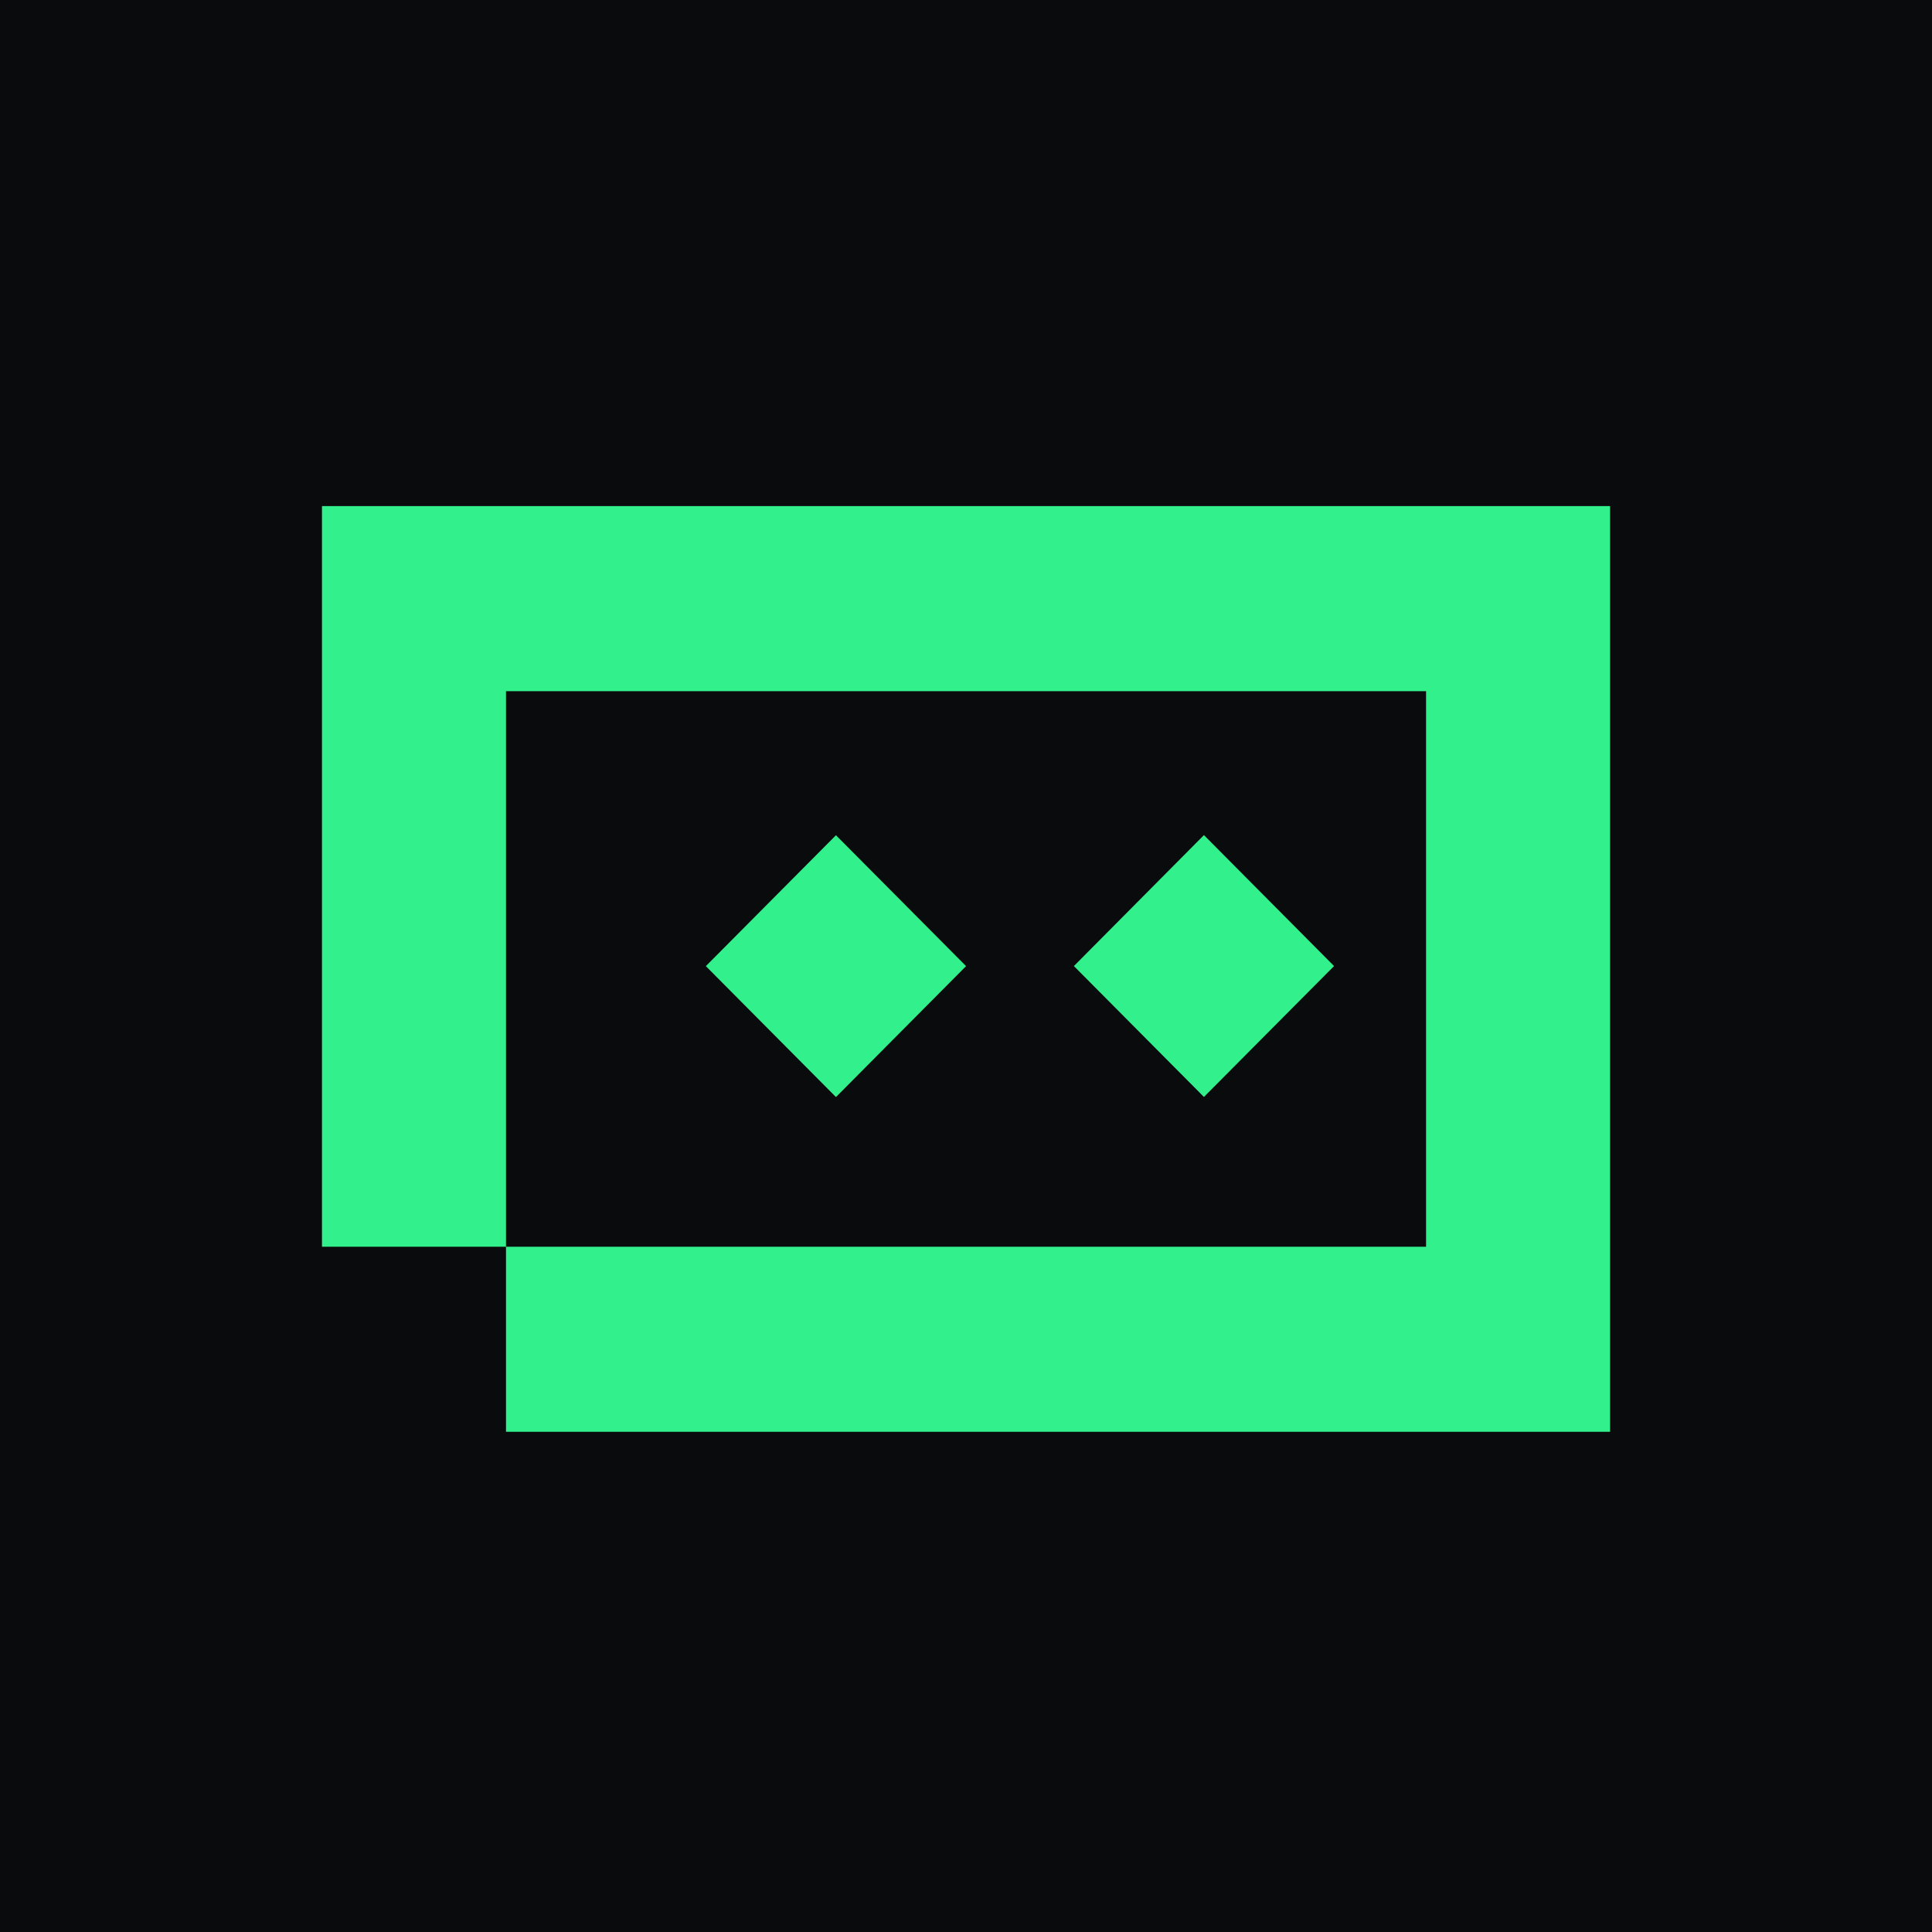
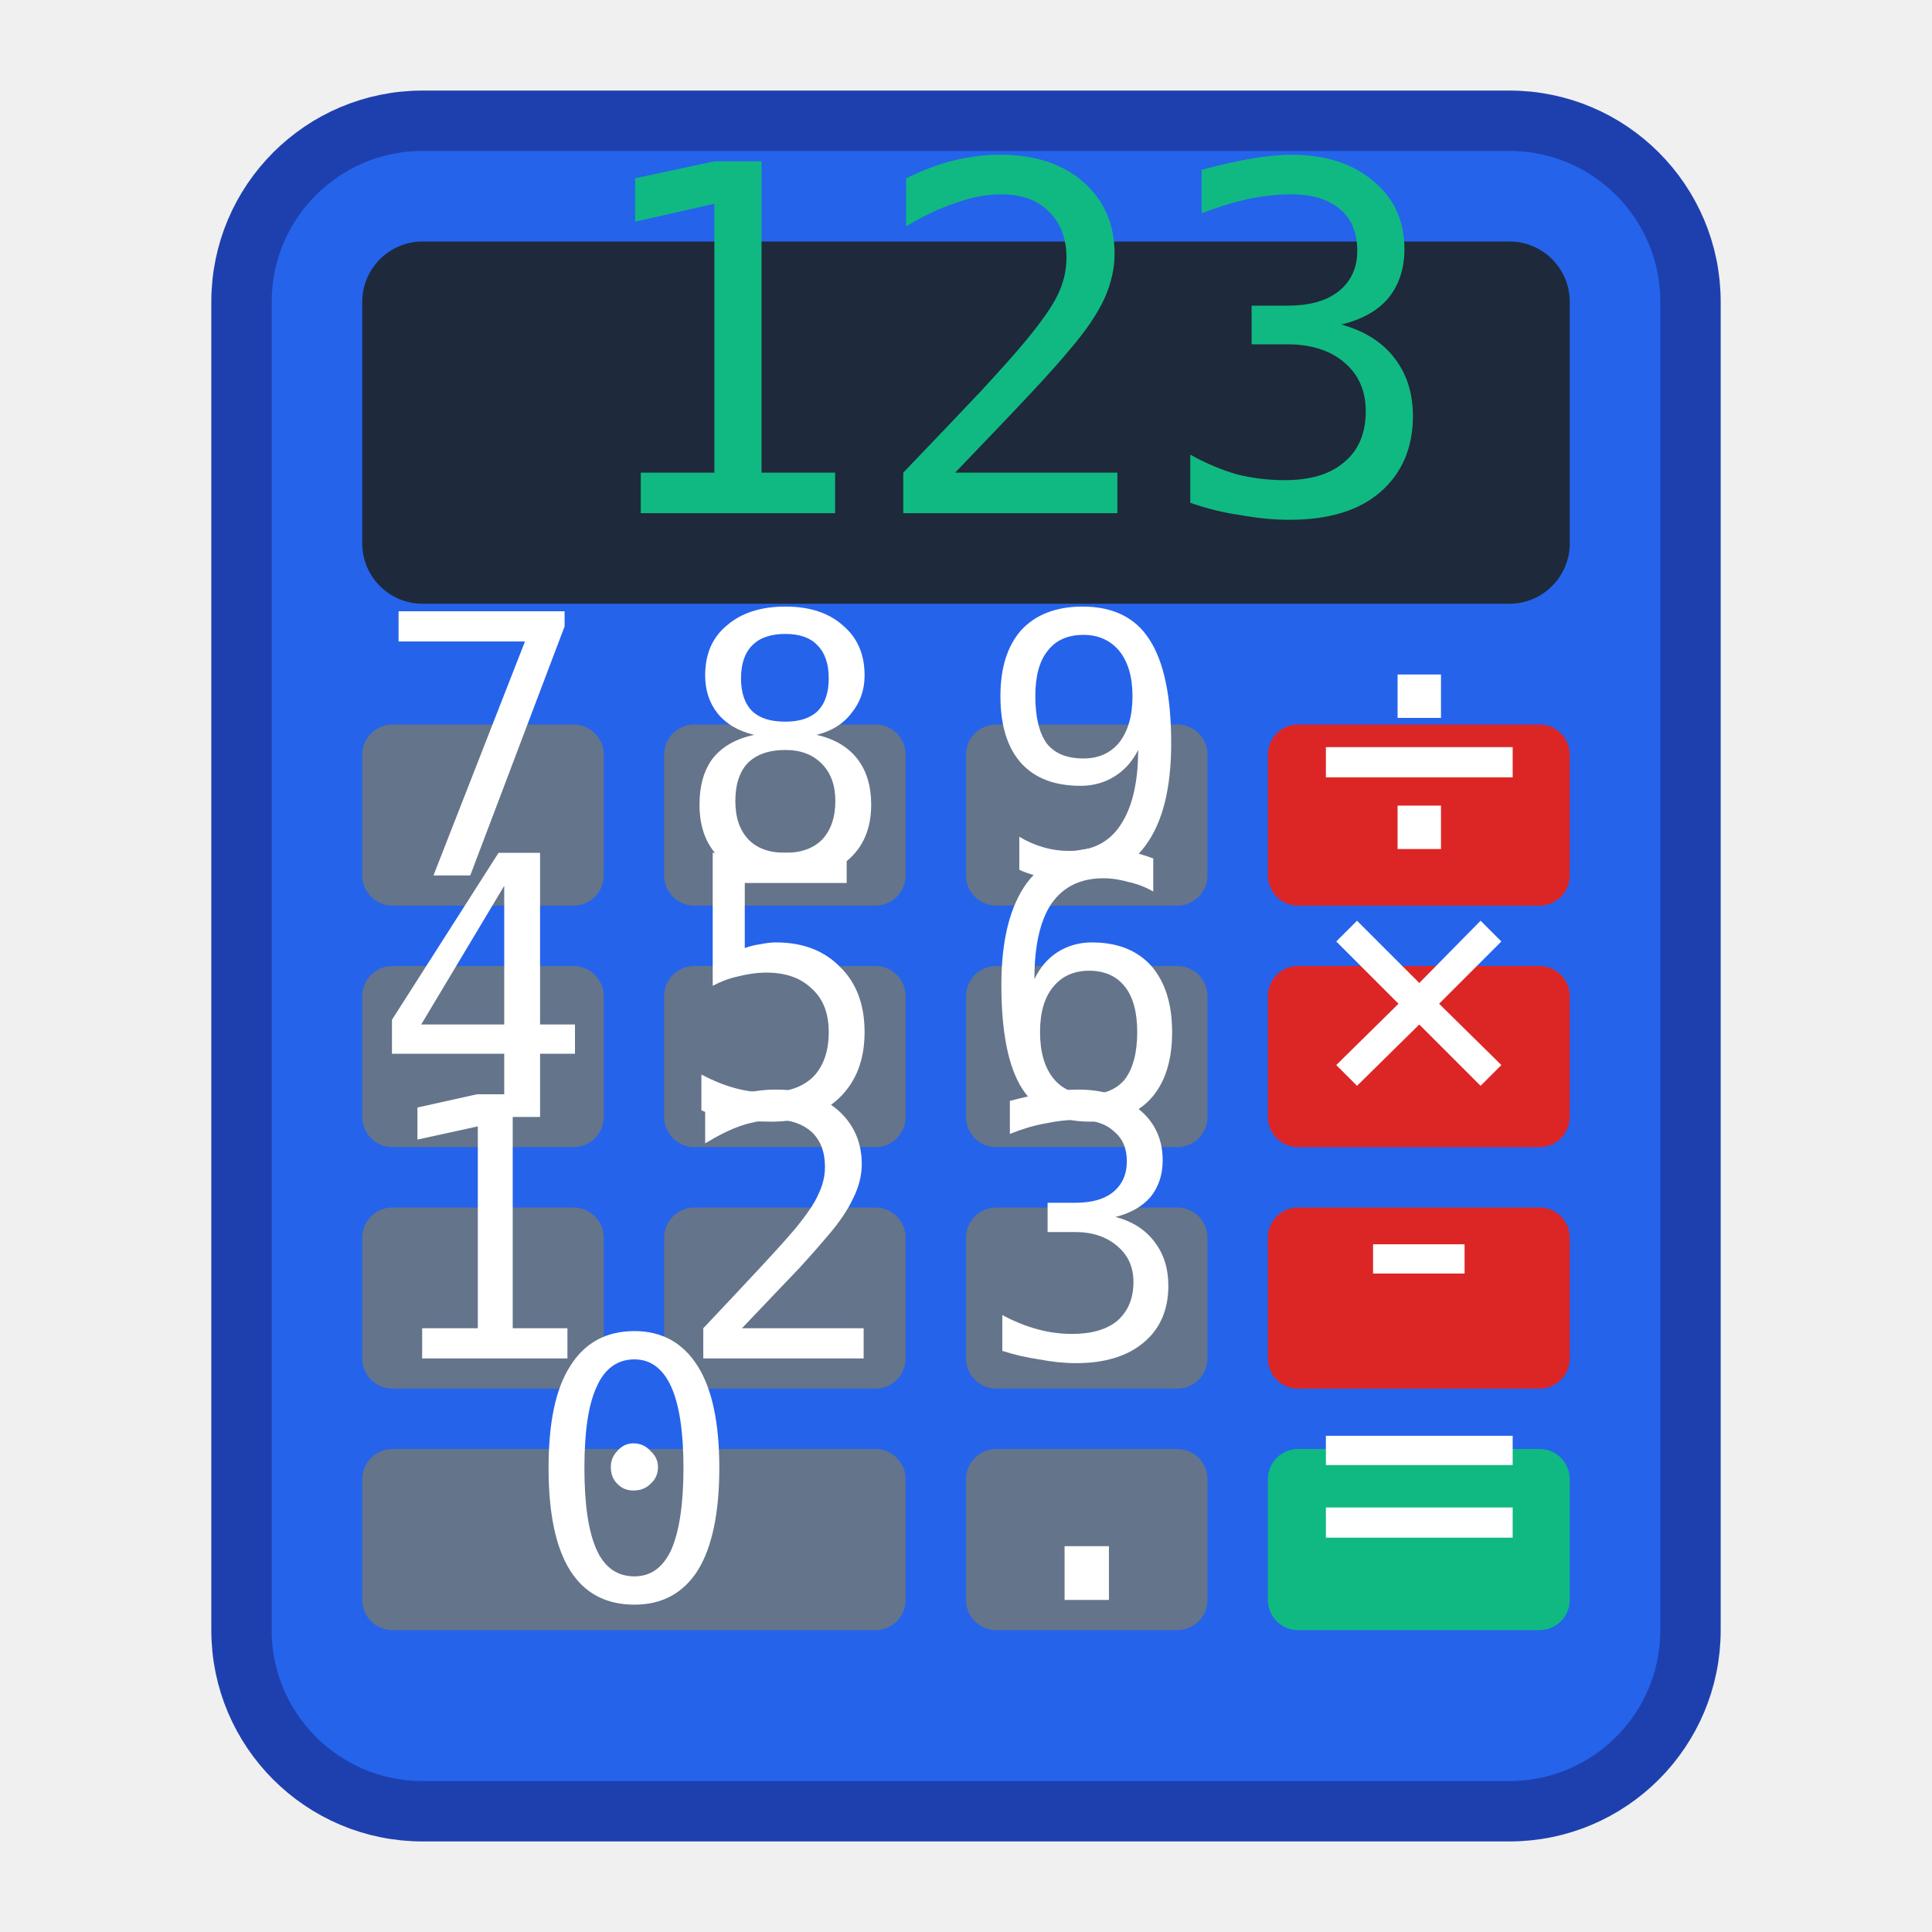
<svg xmlns="http://www.w3.org/2000/svg" width="32" height="32" viewBox="0 0 32 32" fill="none">
-   <rect width="32" height="32" fill="#0A0B0D" />
-   <path d="M26.668 23.715H8.381V20.65H5.333V8.382H26.668V23.715ZM8.381 20.65H23.62V11.448H8.381V20.65ZM16.001 16.002L13.846 18.171L11.691 16.002L13.846 13.834L16.001 16.002ZM22.096 16.001L19.941 18.169L17.787 16.001L19.941 13.832L22.096 16.001Z" fill="#32F08C" />
+   <rect x="4" y="2" width="24" height="28" rx="3" fill="#2563eb" stroke="#1e40af" stroke-width="1" />
+   <rect x="6" y="4" width="20" height="6" rx="1" fill="#1e293b" />
+   <text x="24" y="8.5" font-family="monospace" font-size="8" fill="#10b981" text-anchor="end">123</text>
+   <rect x="6" y="12" width="4" height="3" rx="0.5" fill="#64748b" />
+   <rect x="11" y="12" width="4" height="3" rx="0.5" fill="#64748b" />
+   <rect x="16" y="12" width="4" height="3" rx="0.5" fill="#64748b" />
+   <rect x="21" y="12" width="5" height="3" rx="0.5" fill="#dc2626" />
+   <rect x="6" y="16" width="4" height="3" rx="0.5" fill="#64748b" />
+   <rect x="11" y="16" width="4" height="3" rx="0.5" fill="#64748b" />
+   <rect x="16" y="16" width="4" height="3" rx="0.5" fill="#64748b" />
+   <rect x="21" y="16" width="5" height="3" rx="0.5" fill="#dc2626" />
+   <rect x="6" y="20" width="4" height="3" rx="0.5" fill="#64748b" />
+   <rect x="11" y="20" width="4" height="3" rx="0.5" fill="#64748b" />
+   <rect x="16" y="20" width="4" height="3" rx="0.5" fill="#64748b" />
+   <rect x="21" y="20" width="5" height="3" rx="0.5" fill="#dc2626" />
+   <rect x="6" y="24" width="9" height="3" rx="0.5" fill="#64748b" />
+   <rect x="16" y="24" width="4" height="3" rx="0.5" fill="#64748b" />
+   <rect x="21" y="24" width="5" height="3" rx="0.5" fill="#10b981" />
+   <text x="8" y="14.5" font-family="monospace" font-size="6" fill="white" text-anchor="middle">7</text>
+   <text x="13" y="14.5" font-family="monospace" font-size="6" fill="white" text-anchor="middle">8</text>
+   <text x="18" y="14.5" font-family="monospace" font-size="6" fill="white" text-anchor="middle">9</text>
+   <text x="23.5" y="14.5" font-family="monospace" font-size="6" fill="white" text-anchor="middle">÷</text>
+   <text x="8" y="18.5" font-family="monospace" font-size="6" fill="white" text-anchor="middle">4</text>
+   <text x="13" y="18.5" font-family="monospace" font-size="6" fill="white" text-anchor="middle">5</text>
+   <text x="18" y="18.5" font-family="monospace" font-size="6" fill="white" text-anchor="middle">6</text>
+   <text x="23.5" y="18.5" font-family="monospace" font-size="6" fill="white" text-anchor="middle">×</text>
+   <text x="8" y="22.5" font-family="monospace" font-size="6" fill="white" text-anchor="middle">1</text>
+   <text x="13" y="22.5" font-family="monospace" font-size="6" fill="white" text-anchor="middle">2</text>
+   <text x="18" y="22.5" font-family="monospace" font-size="6" fill="white" text-anchor="middle">3</text>
+   <text x="23.5" y="22.5" font-family="monospace" font-size="6" fill="white" text-anchor="middle">-</text>
+   <text x="10.5" y="26.5" font-family="monospace" font-size="6" fill="white" text-anchor="middle">0</text>
+   <text x="18" y="26.5" font-family="monospace" font-size="6" fill="white" text-anchor="middle">.</text>
+   <text x="23.5" y="26.5" font-family="monospace" font-size="6" fill="white" text-anchor="middle">=</text>
</svg>
